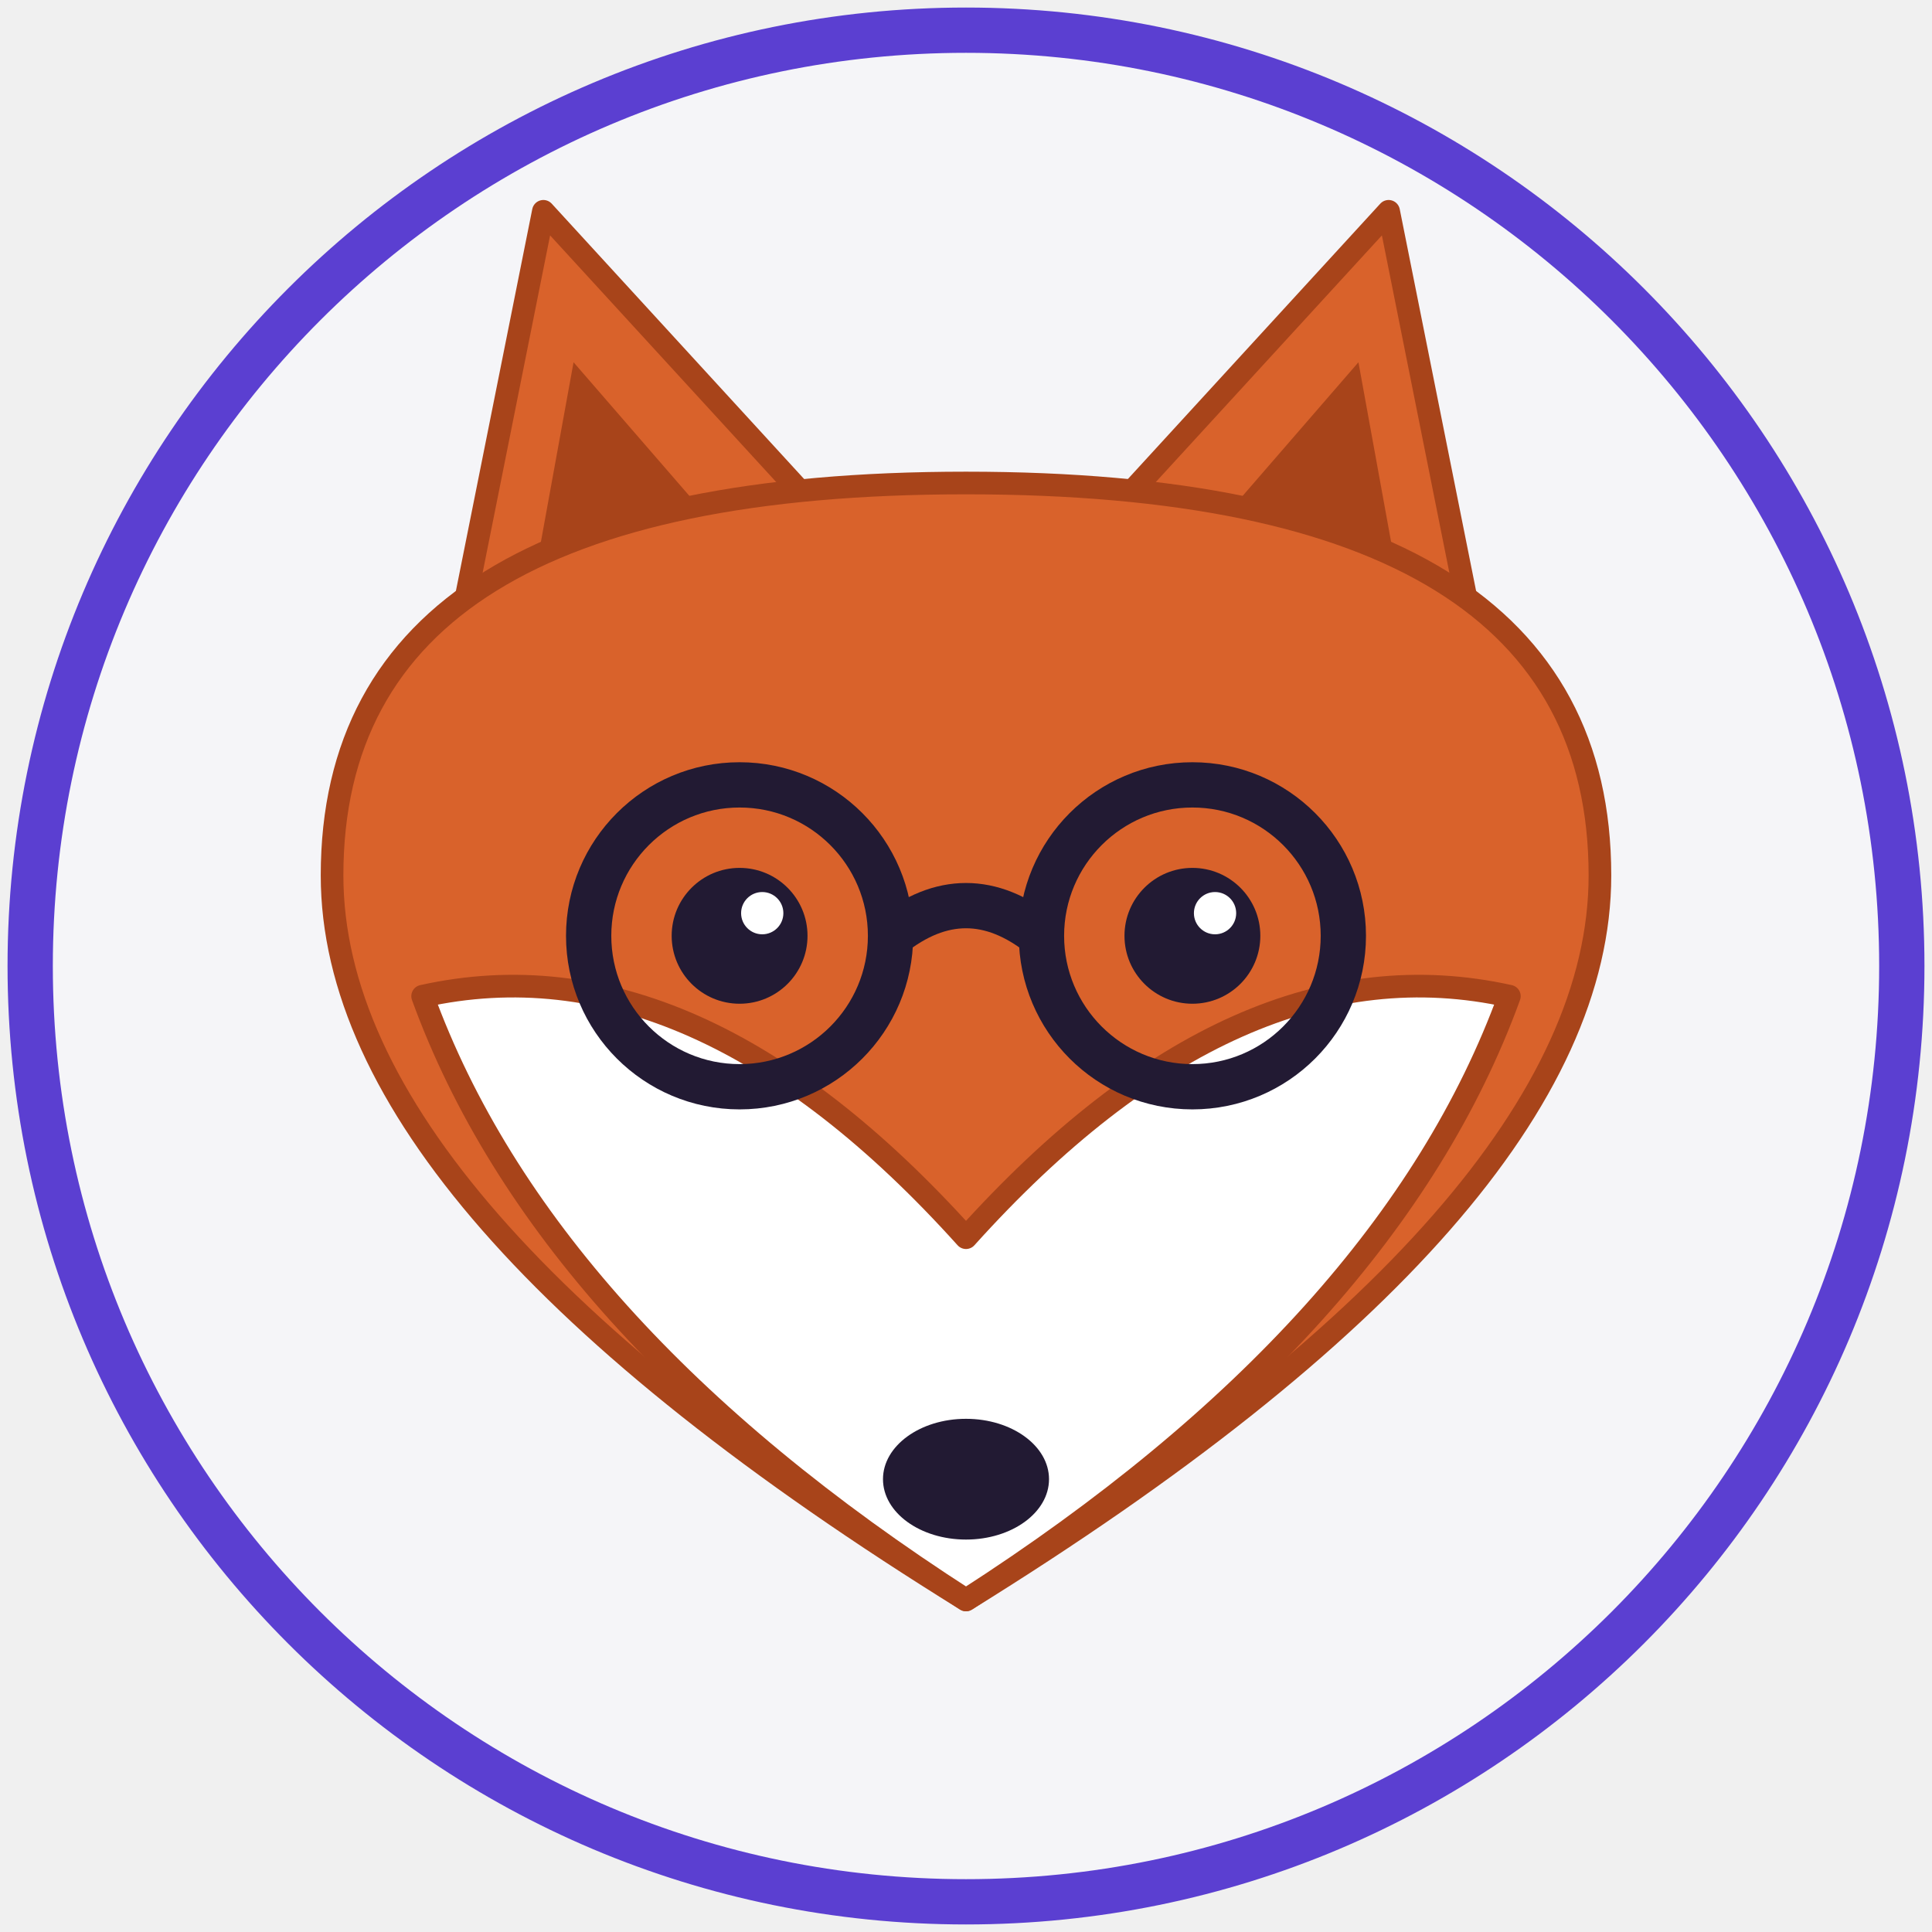
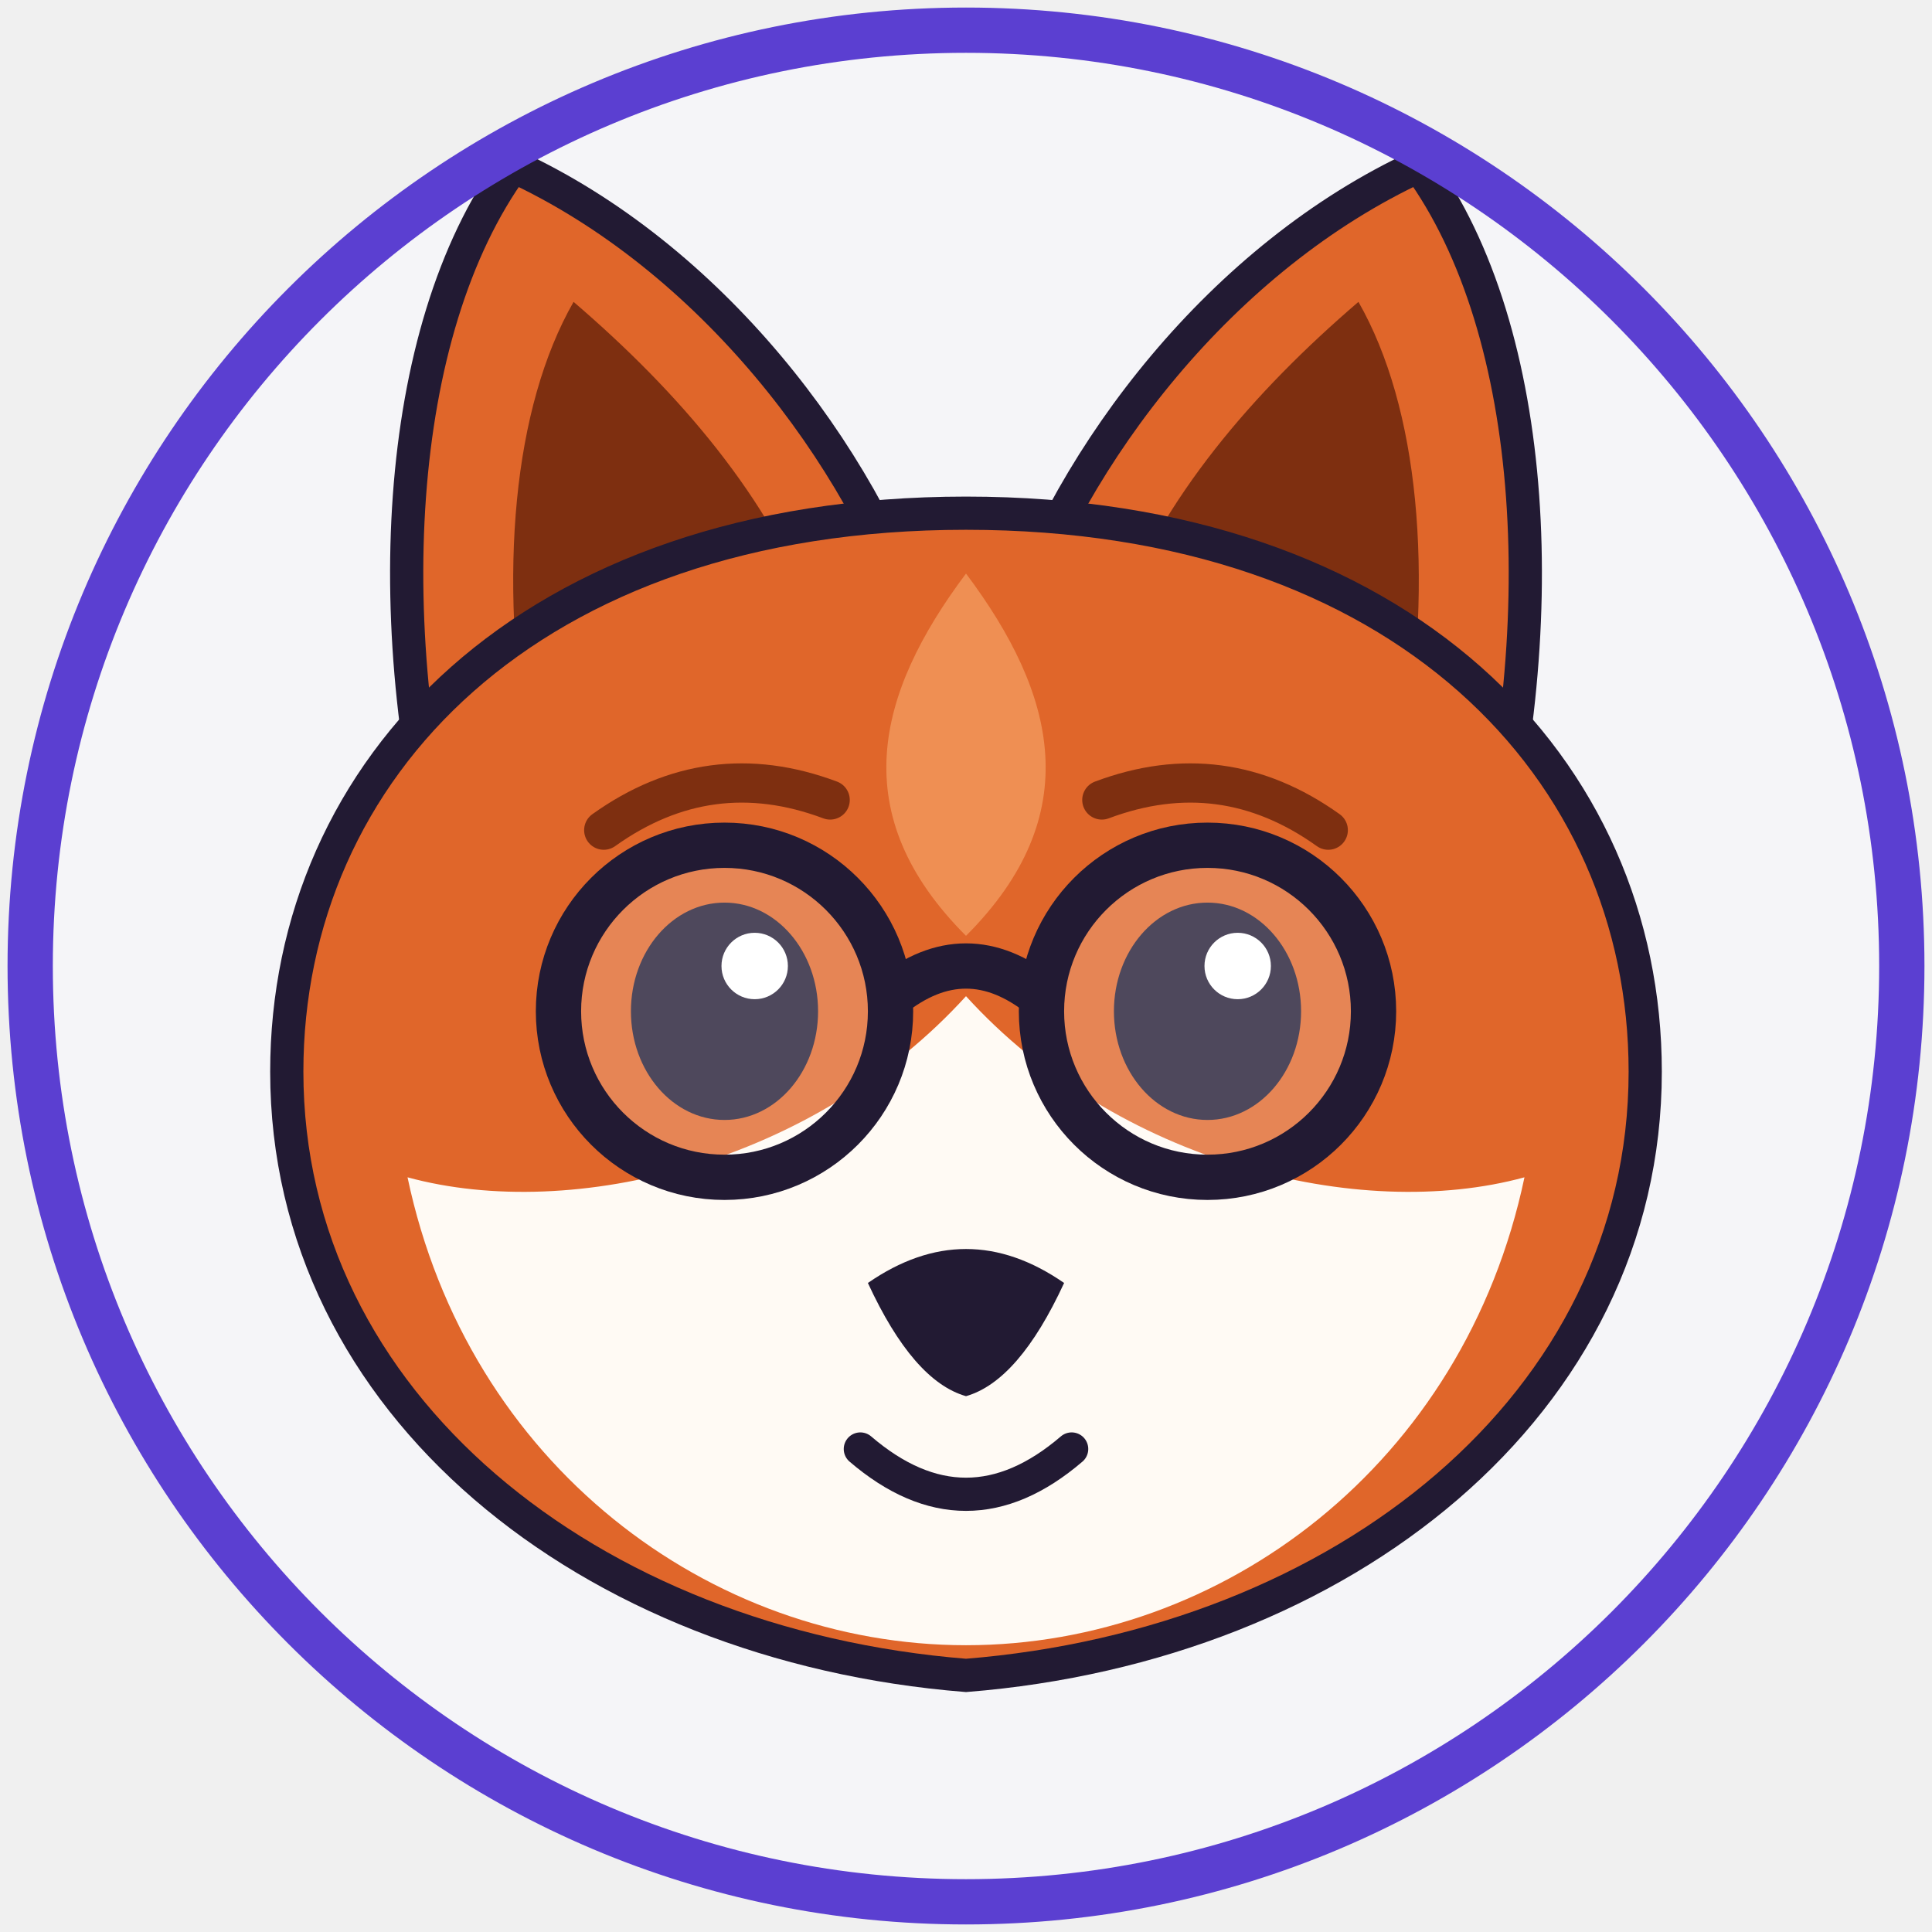
- <svg xmlns="http://www.w3.org/2000/svg" viewBox="0 0 128 128" role="img" aria-label="Chico, raposo ruivo de óculos">
+ <svg xmlns="http://www.w3.org/2000/svg" viewBox="0 0 128 128" role="img" aria-label="Chico">
  <defs>
    <clipPath id="c-chico">
      <circle cx="64" cy="64" r="62" />
    </clipPath>
  </defs>
  <circle cx="64" cy="64" r="62" fill="#f5f5f8" />
-   <g clip-path="url(#c-chico)" stroke="#a8441a" stroke-width="1.5" stroke-linejoin="round">
-     <path d="M28 54 L36 14 L58 38 Z" fill="#d9622b" />
-     <path d="M100 54 L92 14 L70 38 Z" fill="#d9622b" />
-     <path d="M34 46 L38 24 L51 39 Z" fill="#a8441a" stroke="none" />
-     <path d="M94 46 L90 24 L77 39 Z" fill="#a8441a" stroke="none" />
-     <path d="M22 58 Q22 32 64 32 Q106 32 106 58 Q106 80 64 106 Q22 80 22 58 Z" fill="#d9622b" />
-     <path d="M28 66 Q46 62 64 82 Q82 62 100 66 Q92 88 64 106 Q36 88 28 66 Z" fill="#ffffff" />
-     <g fill="none" stroke="#221a33" stroke-width="3">
-       <circle cx="49" cy="62" r="10" />
-       <circle cx="79" cy="62" r="10" />
-       <path d="M59 62 Q64 58 69 62" />
+   <g clip-path="url(#c-chico)">
+     <path d="M30 60 C25 42 26 22 34 11 C47 17 57 30 61 42 Z" fill="#e0662a" stroke="#221a33" stroke-width="2.2" stroke-linejoin="round" />
+     <path d="M35 50 C33 38 34 27 38 20 C45 26 51 33 54 41 Z" fill="#7e2f10" />
+     <g transform="translate(128 0) scale(-1 1)">
+       <path d="M30 60 C25 42 26 22 34 11 C47 17 57 30 61 42 Z" fill="#e0662a" stroke="#221a33" stroke-width="2.2" stroke-linejoin="round" />
+       <path d="M35 50 C33 38 34 27 38 20 C45 26 51 33 54 41 Z" fill="#7e2f10" />
    </g>
+     <path d="M64 34 C93 34 109 51 109 71 C109 93 89 109 64 111 C39 109 19 93 19 71 C19 51 35 34 64 34 Z" fill="#e0662a" stroke="#221a33" stroke-width="2.2" />
+     <path d="M64 38 C70 46 72 54 64 62 C56 54 58 46 64 38 Z" fill="#f39a5e" opacity="0.8" />
+     <path d="M64 66 C74 77 90 81 101 78 C97 97 81 109 64 109 C47 109 31 97 27 78 C38 81 54 77 64 66 Z" fill="#fffaf4" stroke="none" stroke-width="1.5" />
+     <ellipse cx="48" cy="67" rx="6.2" ry="7.2" fill="#221a33" />
+     <circle cx="50" cy="64" r="2.2" fill="#fff" />
+     <ellipse cx="80" cy="67" rx="6.2" ry="7.2" fill="#221a33" />
+     <circle cx="82" cy="64" r="2.2" fill="#fff" />
+     <path d="M40 55 Q47 50 55 53" fill="none" stroke="#7e2f10" stroke-width="2.6" stroke-linecap="round" />
+     <path d="M88 55 Q81 50 73 53" fill="none" stroke="#7e2f10" stroke-width="2.6" stroke-linecap="round" />
+     <path d="M57.5 85 Q64 80.5 70.5 85 Q67.5 91.5 64 92.5 Q60.5 91.5 57.5 85 Z" fill="#221a33" />
+     <path d="M57 96 Q64 102 71 96" fill="none" stroke="#221a33" stroke-width="2.2" stroke-linecap="round" />
+     <g fill="rgba(255,255,255,0.2)" stroke="#221a33" stroke-width="3">
+       <circle cx="48" cy="67" r="11" />
+       <circle cx="80" cy="67" r="11" />
+     </g>
+     <path d="M59 66 Q64 62 69 66" fill="none" stroke="#221a33" stroke-width="3" />
  </g>
-   <circle cx="49" cy="62" r="4.5" fill="#221a33" />
-   <circle cx="79" cy="62" r="4.5" fill="#221a33" />
-   <circle cx="50.5" cy="60.5" r="1.4" fill="#ffffff" />
-   <circle cx="80.5" cy="60.5" r="1.4" fill="#ffffff" />
-   <ellipse cx="64" cy="98" rx="5.5" ry="4" fill="#221a33" />
  <circle cx="64" cy="64" r="62" fill="none" stroke="#5b3fd1" stroke-width="3" />
</svg>
